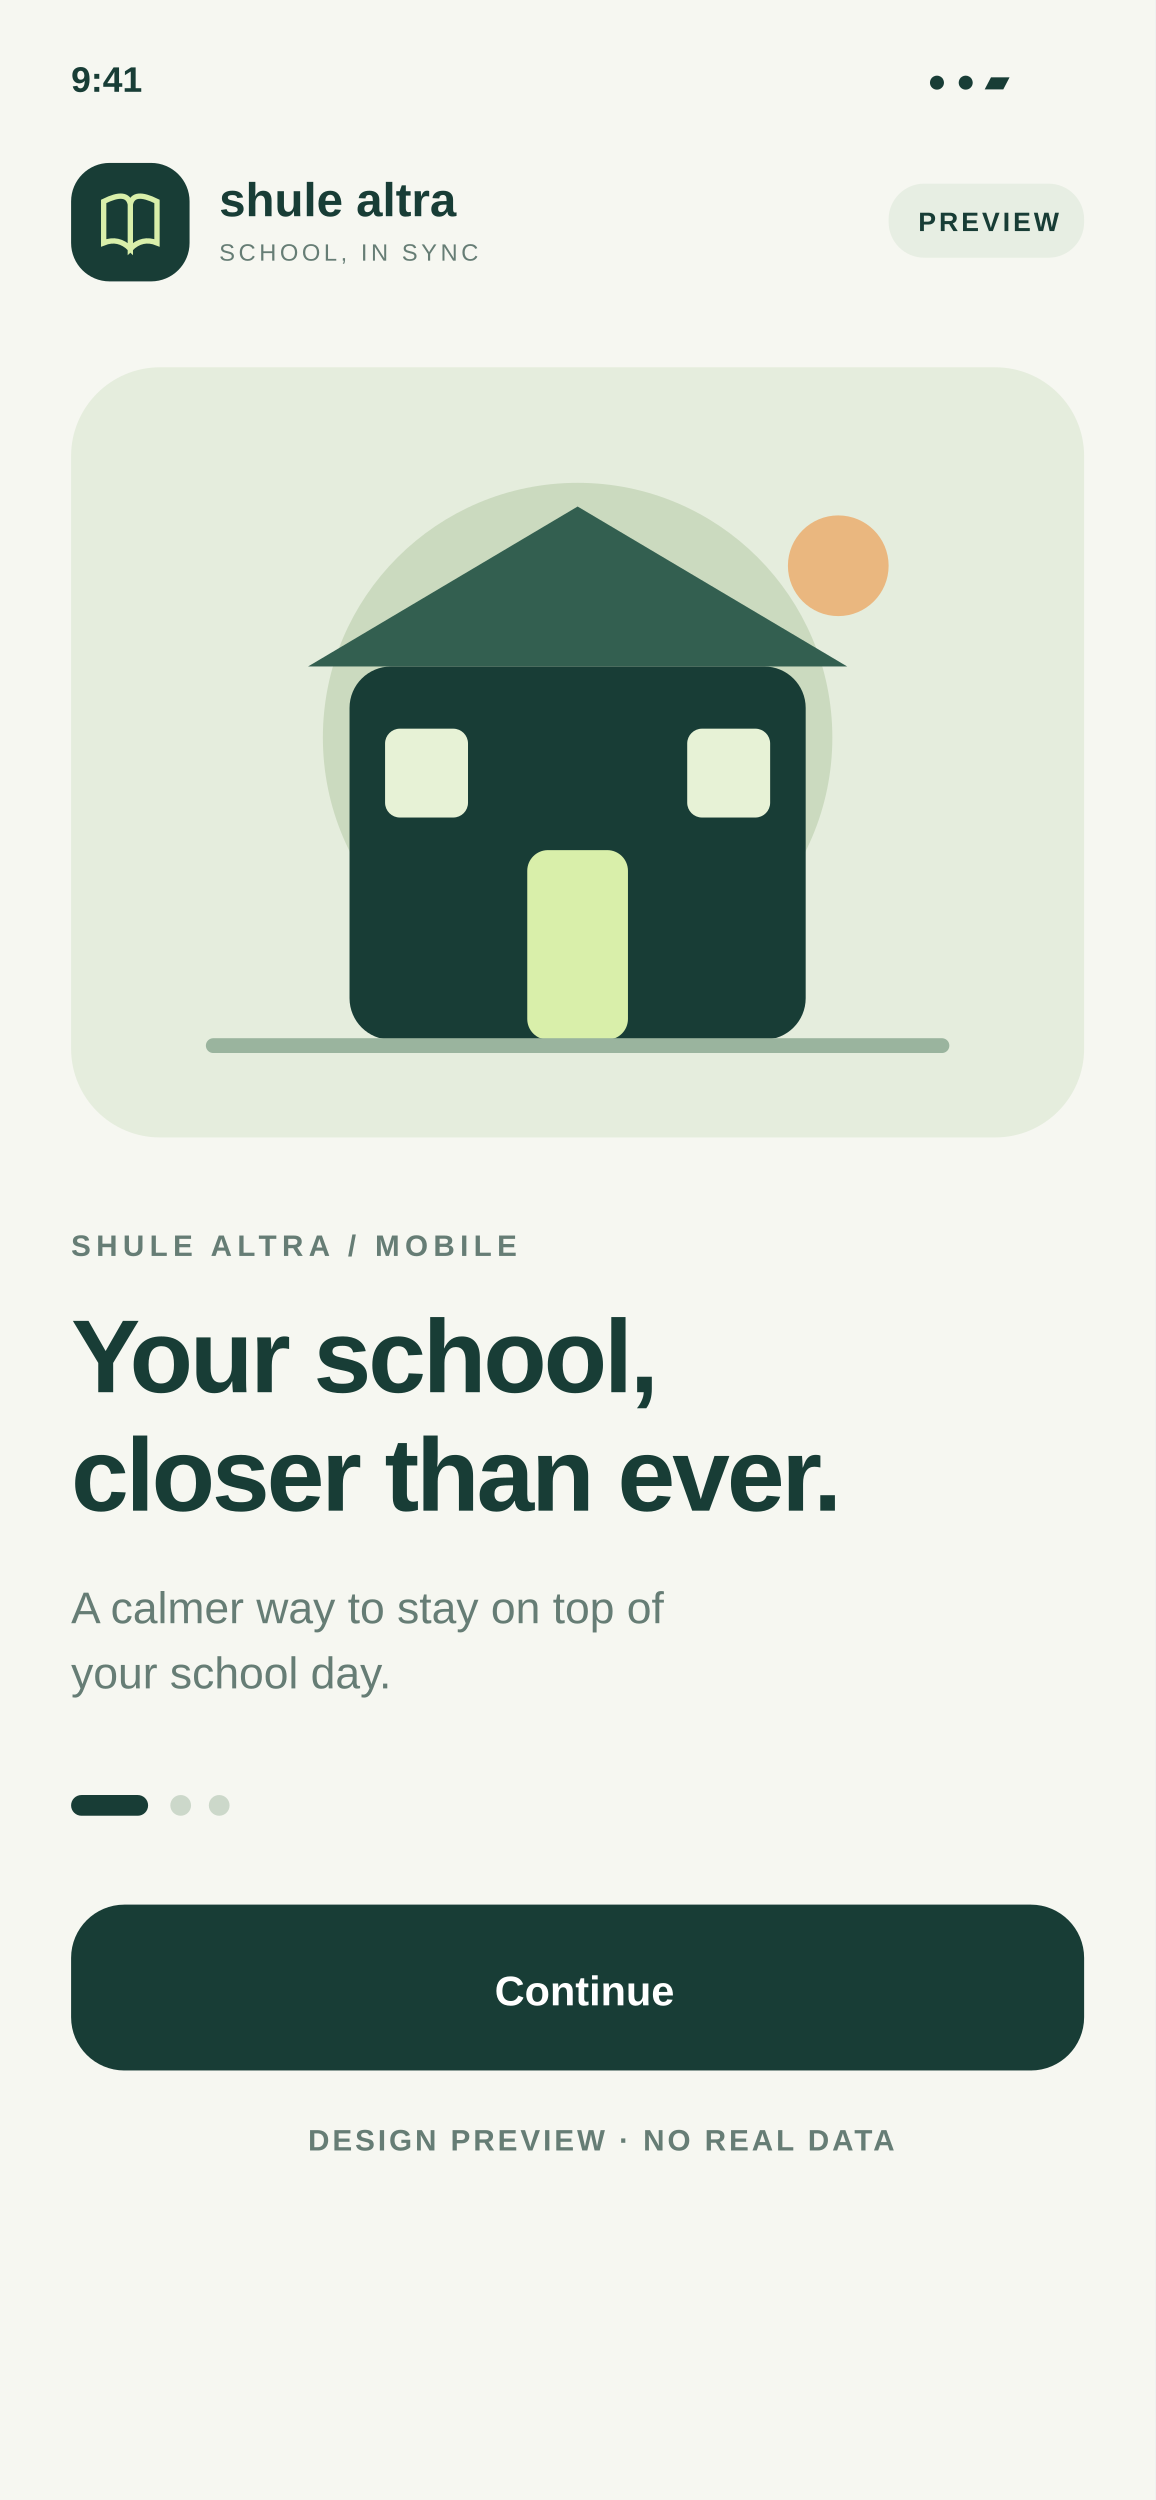
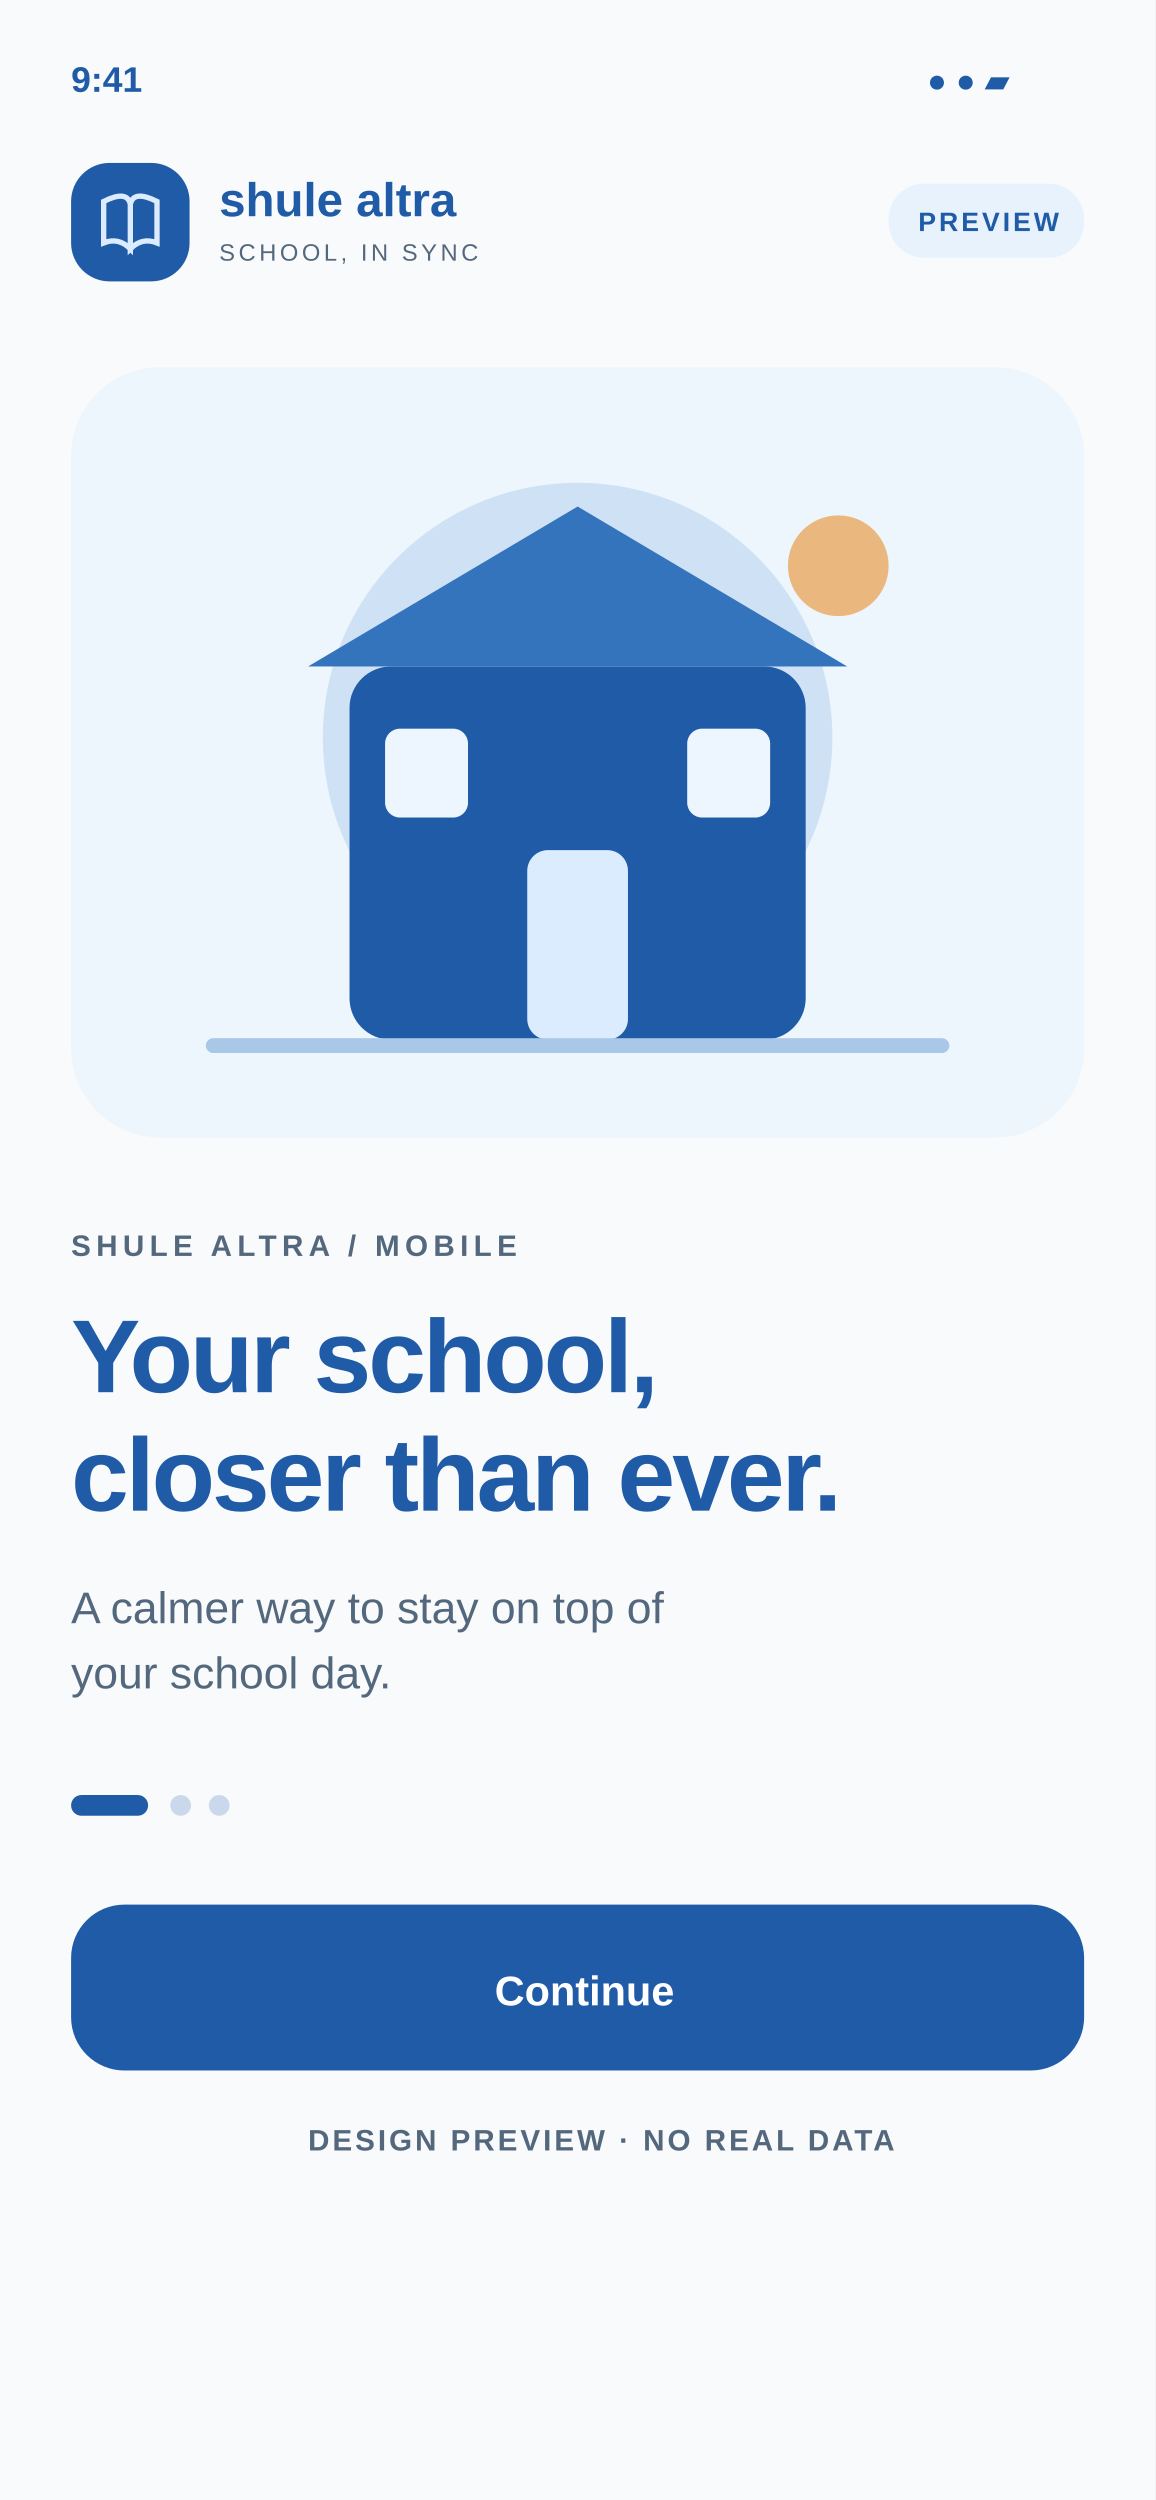
<svg xmlns="http://www.w3.org/2000/svg" viewBox="0 0 390 844" role="img" aria-label="Shule Altra onboarding concept">
-   <rect width="390" height="844" fill="#f6f7f1" />
-   <g font-family="Arial, sans-serif" fill="#183d36">
+   <rect width="390" height="844" fill="#f8fafc" />
+   <g font-family="Arial, sans-serif" fill="#1f5ba6">
    <text x="24" y="31" font-size="12" font-weight="700">9:41</text>
    <text x="313" y="31" font-size="11" font-weight="700">● ● ▰</text>
-     <rect x="24" y="55" width="40" height="40" rx="13" fill="#183d36" />
-     <path d="M35 68q8-4 9 1v15q-4-4-9-2zm18 0q-8-4-9 1v15q4-4 9-2z" fill="none" stroke="#d9efaa" stroke-width="1.8" />
+     <rect x="24" y="55" width="40" height="40" rx="13" fill="#1f5ba6" />
+     <path d="M35 68q8-4 9 1v15q-4-4-9-2zm18 0q-8-4-9 1v15q4-4 9-2z" fill="none" stroke="#dcecff" stroke-width="1.8" />
    <text x="74" y="73" font-size="16" font-weight="700">shule altra</text>
-     <text x="74" y="88" font-size="8" letter-spacing="1.2" fill="#667d75">SCHOOL, IN SYNC</text>
-     <rect x="300" y="62" width="66" height="25" rx="12" fill="#e7eee3" />
+     <text x="74" y="88" font-size="8" letter-spacing="1.2" fill="#53677d">SCHOOL, IN SYNC</text>
+     <rect x="300" y="62" width="66" height="25" rx="12" fill="#e8f2fc" />
    <text x="310" y="78" font-size="9" font-weight="700" letter-spacing="1">PREVIEW</text>
-     <rect x="24" y="124" width="342" height="260" rx="30" fill="#e5eddd" />
-     <circle cx="195" cy="249" r="86" fill="#cbdabf" />
+     <rect x="24" y="124" width="342" height="260" rx="30" fill="#edf5fd" />
+     <circle cx="195" cy="249" r="86" fill="#cfe1f4" />
    <circle cx="283" cy="191" r="17" fill="#eab77f" />
-     <path d="M104 225L195 171l91 54z" fill="#335f50" />
-     <rect x="118" y="225" width="154" height="126" rx="14" fill="#183d36" />
-     <rect x="178" y="287" width="34" height="64" rx="7" fill="#d9efaa" />
-     <rect x="130" y="246" width="28" height="30" rx="5" fill="#e7f2d6" />
-     <rect x="232" y="246" width="28" height="30" rx="5" fill="#e7f2d6" />
-     <path d="M72 353h246" stroke="#9ab49e" stroke-width="5" stroke-linecap="round" />
-     <text x="24" y="424" font-size="10" font-weight="700" letter-spacing="1.8" fill="#667d75">SHULE ALTRA  /  MOBILE</text>
+     <path d="M104 225L195 171l91 54z" fill="#3474bd" />
+     <rect x="118" y="225" width="154" height="126" rx="14" fill="#1f5ba6" />
+     <rect x="178" y="287" width="34" height="64" rx="7" fill="#dcecff" />
+     <rect x="130" y="246" width="28" height="30" rx="5" fill="#edf6ff" />
+     <rect x="232" y="246" width="28" height="30" rx="5" fill="#edf6ff" />
+     <path d="M72 353h246" stroke="#a9c7e7" stroke-width="5" stroke-linecap="round" />
+     <text x="24" y="424" font-size="10" font-weight="700" letter-spacing="1.8" fill="#53677d">SHULE ALTRA  /  MOBILE</text>
    <text x="24" y="470" font-size="35" font-weight="700" letter-spacing="-1">Your school,</text>
    <text x="24" y="510" font-size="35" font-weight="700" letter-spacing="-1">closer than ever.</text>
-     <text x="24" y="548" font-size="15" fill="#667d75">A calmer way to stay on top of</text>
-     <text x="24" y="570" font-size="15" fill="#667d75">your school day.</text>
-     <rect x="24" y="606" width="26" height="7" rx="3.5" fill="#183d36" />
-     <circle cx="61" cy="609.5" r="3.5" fill="#ccd8ca" />
-     <circle cx="74" cy="609.5" r="3.5" fill="#ccd8ca" />
-     <rect x="24" y="643" width="342" height="56" rx="18" fill="#183d36" />
+     <text x="24" y="548" font-size="15" fill="#53677d">A calmer way to stay on top of</text>
+     <text x="24" y="570" font-size="15" fill="#53677d">your school day.</text>
+     <rect x="24" y="606" width="26" height="7" rx="3.5" fill="#1f5ba6" />
+     <circle cx="61" cy="609.5" r="3.5" fill="#c9d9eb" />
+     <circle cx="74" cy="609.5" r="3.5" fill="#c9d9eb" />
+     <rect x="24" y="643" width="342" height="56" rx="18" fill="#1f5ba6" />
    <text x="167" y="677" font-size="14" font-weight="700" fill="white">Continue</text>
-     <text x="104" y="726" font-size="10" font-weight="700" letter-spacing="1" fill="#667d75">DESIGN PREVIEW · NO REAL DATA</text>
+     <text x="104" y="726" font-size="10" font-weight="700" letter-spacing="1" fill="#53677d">DESIGN PREVIEW · NO REAL DATA</text>
  </g>
</svg>
